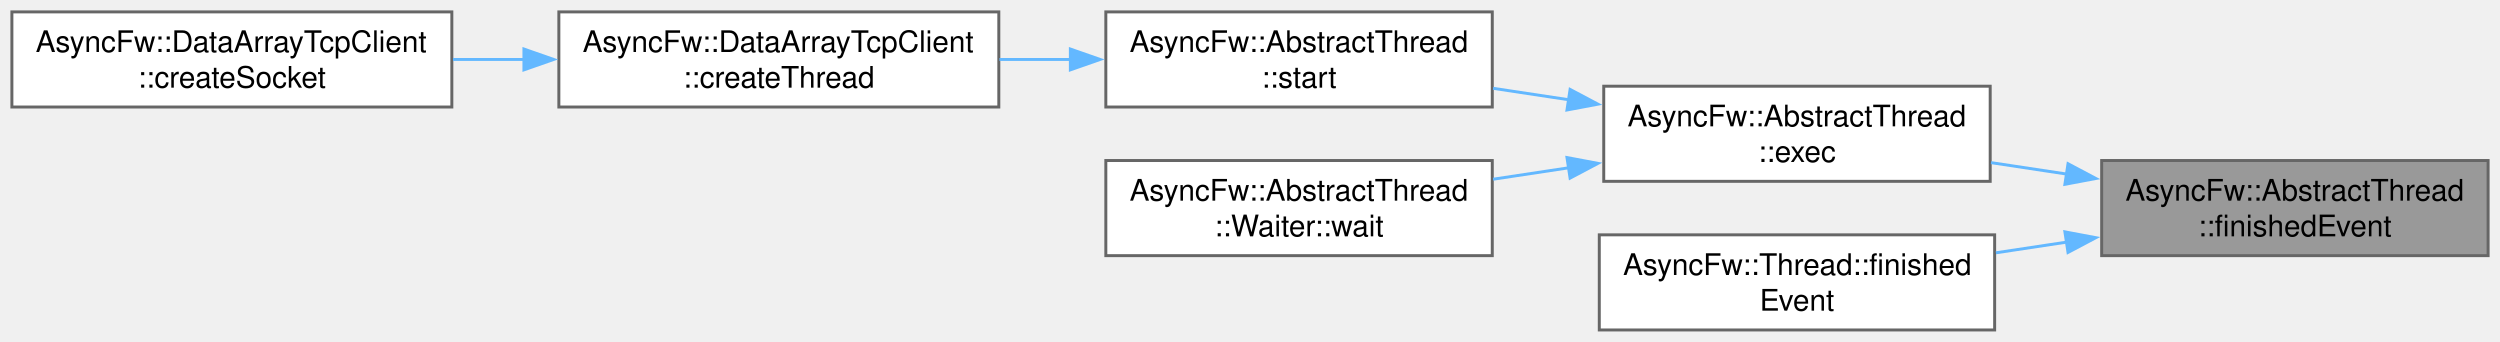
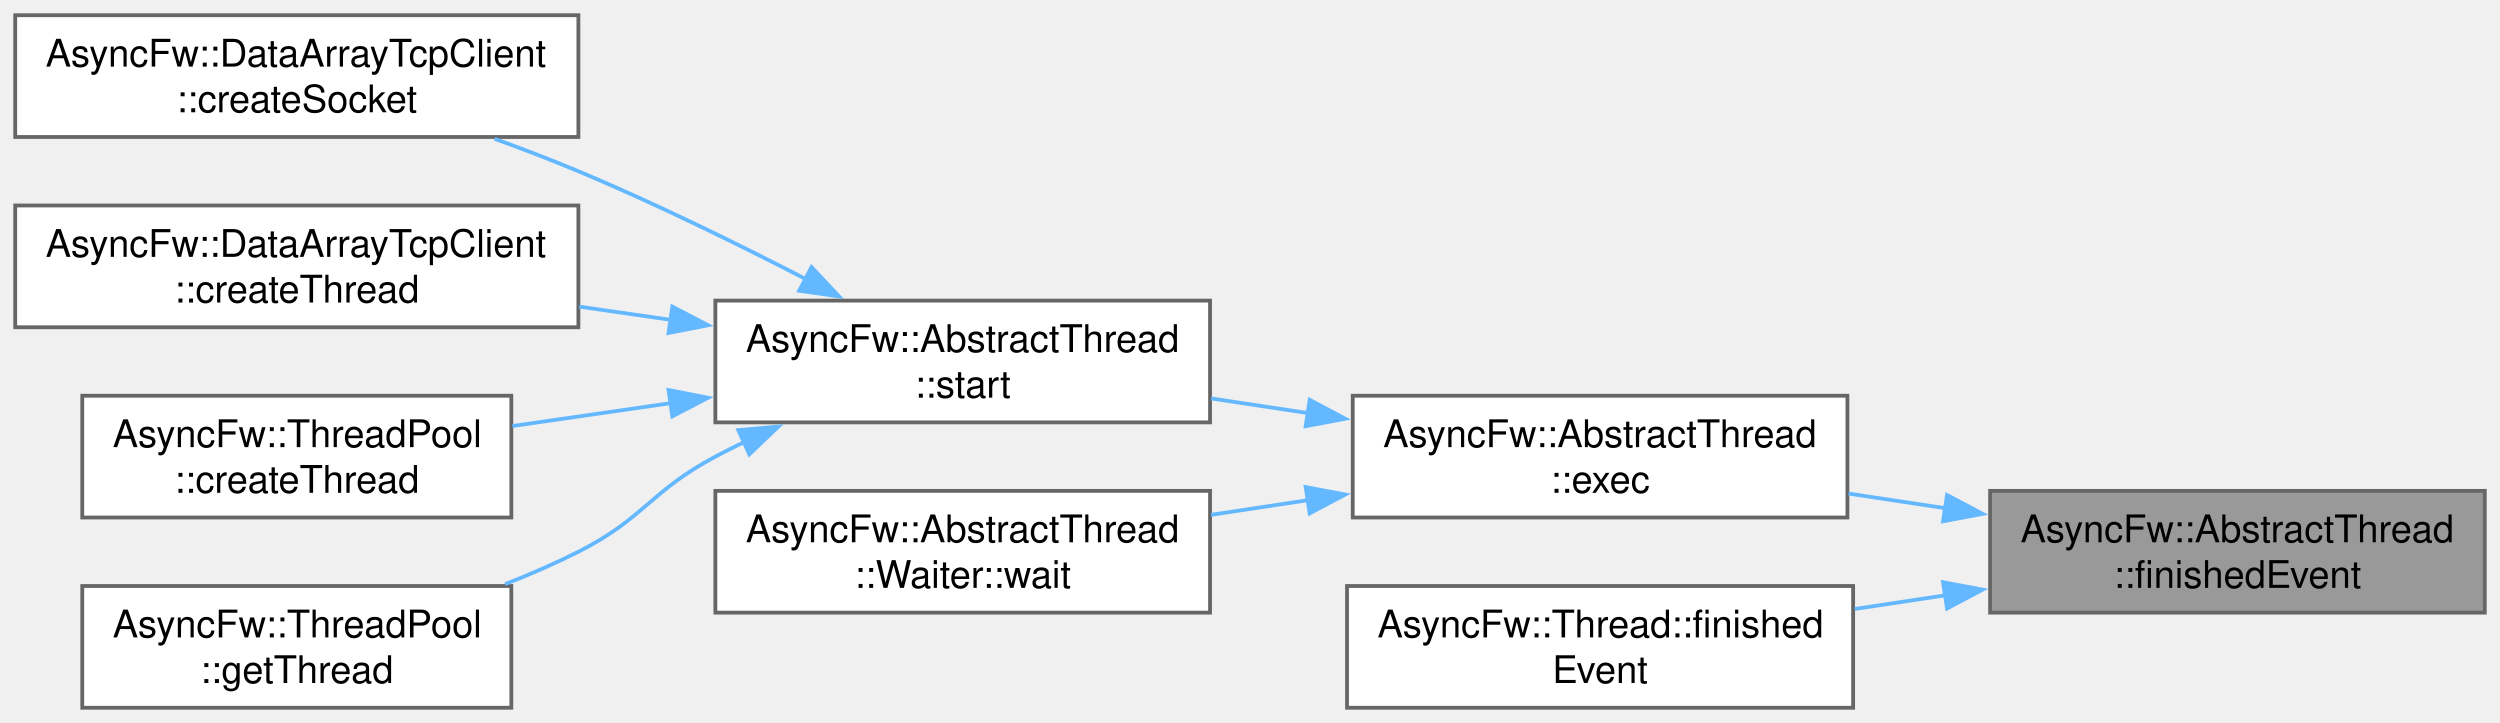
- <svg xmlns="http://www.w3.org/2000/svg" xmlns:xlink="http://www.w3.org/1999/xlink" width="841pt" height="115pt" viewBox="0.00 0.00 841.00 115.00">
-   <g id="graph0" class="graph" transform="scale(1 1) rotate(0) translate(4 111)">
+ <svg xmlns="http://www.w3.org/2000/svg" xmlns:xlink="http://www.w3.org/1999/xlink" width="657pt" height="190pt" viewBox="0.00 0.00 657.00 190.00">
+   <g id="graph0" class="graph" transform="scale(1 1) rotate(0) translate(4 186)">
    <g id="Node000001" class="node">
      <g id="a_Node000001">
        <a xlink:title="This call from the thread when it finishes execution.">
-           <polygon fill="#999999" stroke="#666666" points="833,-57 703,-57 703,-25 833,-25 833,-57" />
-           <text xml:space="preserve" text-anchor="start" x="711" y="-43.5" font-family="Helvetica,sans-Serif" font-size="10.00">AsyncFw::AbstractThread</text>
-           <text xml:space="preserve" text-anchor="middle" x="768" y="-31.5" font-family="Helvetica,sans-Serif" font-size="10.00">::finishedEvent</text>
+           <polygon fill="#999999" stroke="#666666" points="649,-57 519,-57 519,-25 649,-25 649,-57" />
+           <text xml:space="preserve" text-anchor="start" x="527" y="-43.5" font-family="Helvetica,sans-Serif" font-size="10.00">AsyncFw::AbstractThread</text>
+           <text xml:space="preserve" text-anchor="middle" x="584" y="-31.5" font-family="Helvetica,sans-Serif" font-size="10.00">::finishedEvent</text>
        </a>
      </g>
    </g>
    <g id="Node000002" class="node">
      <g id="a_Node000002">
        <a xlink:href="classAsyncFw_1_1AbstractThread.html#a1abe0f5c637dcc6af5aff00c5291bd4f" target="_top" xlink:title="Run manage loop.">
-           <polygon fill="white" stroke="#666666" points="665.5,-82 535.5,-82 535.5,-50 665.5,-50 665.5,-82" />
-           <text xml:space="preserve" text-anchor="start" x="543.5" y="-68.5" font-family="Helvetica,sans-Serif" font-size="10.00">AsyncFw::AbstractThread</text>
-           <text xml:space="preserve" text-anchor="middle" x="600.5" y="-56.5" font-family="Helvetica,sans-Serif" font-size="10.00">::exec</text>
+           <polygon fill="white" stroke="#666666" points="481.5,-82 351.5,-82 351.5,-50 481.5,-50 481.5,-82" />
+           <text xml:space="preserve" text-anchor="start" x="359.5" y="-68.5" font-family="Helvetica,sans-Serif" font-size="10.00">AsyncFw::AbstractThread</text>
+           <text xml:space="preserve" text-anchor="middle" x="416.5" y="-56.5" font-family="Helvetica,sans-Serif" font-size="10.00">::exec</text>
        </a>
      </g>
    </g>
    <g id="edge1_Node000001_Node000002" class="edge">
      <g id="a_edge1_Node000001_Node000002">
        <a xlink:title=" ">
-           <path fill="none" stroke="#63b8ff" d="M691.38,-52.42C682.83,-53.71 674.17,-55.02 665.78,-56.29" />
-           <polygon fill="#63b8ff" stroke="#63b8ff" points="691.68,-55.92 701.04,-50.96 690.63,-49 691.68,-55.92" />
+           <path fill="none" stroke="#63b8ff" d="M507.38,-52.42C498.83,-53.71 490.17,-55.02 481.78,-56.29" />
+           <polygon fill="#63b8ff" stroke="#63b8ff" points="507.68,-55.92 517.04,-50.96 506.63,-49 507.68,-55.92" />
        </a>
      </g>
    </g>
-     <g id="Node000007" class="node">
-       <g id="a_Node000007">
+     <g id="Node000009" class="node">
+       <g id="a_Node000009">
        <a xlink:href="classAsyncFw_1_1Thread.html#ae9fc9cf8baddcc8dfa0e14784918c4a5" target="_top" xlink:title="Runs finished().">
-           <polygon fill="white" stroke="#666666" points="667,-32 534,-32 534,0 667,0 667,-32" />
-           <text xml:space="preserve" text-anchor="start" x="542" y="-18.5" font-family="Helvetica,sans-Serif" font-size="10.00">AsyncFw::Thread::finished</text>
-           <text xml:space="preserve" text-anchor="middle" x="600.5" y="-6.5" font-family="Helvetica,sans-Serif" font-size="10.00">Event</text>
+           <polygon fill="white" stroke="#666666" points="483,-32 350,-32 350,0 483,0 483,-32" />
+           <text xml:space="preserve" text-anchor="start" x="358" y="-18.5" font-family="Helvetica,sans-Serif" font-size="10.00">AsyncFw::Thread::finished</text>
+           <text xml:space="preserve" text-anchor="middle" x="416.5" y="-6.5" font-family="Helvetica,sans-Serif" font-size="10.00">Event</text>
        </a>
      </g>
    </g>
-     <g id="edge6_Node000001_Node000007" class="edge">
-       <g id="a_edge6_Node000001_Node000007">
+     <g id="edge8_Node000001_Node000009" class="edge">
+       <g id="a_edge8_Node000001_Node000009">
        <a xlink:title=" ">
-           <path fill="none" stroke="#63b8ff" d="M691.34,-29.57C683.36,-28.36 675.28,-27.15 667.42,-25.96" />
-           <polygon fill="#63b8ff" stroke="#63b8ff" points="690.63,-33 701.04,-31.04 691.68,-26.08 690.63,-33" />
+           <path fill="none" stroke="#63b8ff" d="M507.34,-29.57C499.36,-28.36 491.28,-27.15 483.42,-25.96" />
+           <polygon fill="#63b8ff" stroke="#63b8ff" points="506.63,-33 517.04,-31.04 507.68,-26.08 506.63,-33" />
        </a>
      </g>
    </g>
    <g id="Node000003" class="node">
      <g id="a_Node000003">
        <a xlink:href="classAsyncFw_1_1AbstractThread.html#afdaccb5da7d4bee5e9ff687f761bd21f" target="_top" xlink:title="Create a managed thread and run exec().">
-           <polygon fill="white" stroke="#666666" points="498,-107 368,-107 368,-75 498,-75 498,-107" />
-           <text xml:space="preserve" text-anchor="start" x="376" y="-93.5" font-family="Helvetica,sans-Serif" font-size="10.00">AsyncFw::AbstractThread</text>
-           <text xml:space="preserve" text-anchor="middle" x="433" y="-81.5" font-family="Helvetica,sans-Serif" font-size="10.00">::start</text>
+           <polygon fill="white" stroke="#666666" points="314,-107 184,-107 184,-75 314,-75 314,-107" />
+           <text xml:space="preserve" text-anchor="start" x="192" y="-93.5" font-family="Helvetica,sans-Serif" font-size="10.00">AsyncFw::AbstractThread</text>
+           <text xml:space="preserve" text-anchor="middle" x="249" y="-81.5" font-family="Helvetica,sans-Serif" font-size="10.00">::start</text>
        </a>
      </g>
    </g>
    <g id="edge2_Node000002_Node000003" class="edge">
      <g id="a_edge2_Node000002_Node000003">
        <a xlink:title=" ">
-           <path fill="none" stroke="#63b8ff" d="M523.88,-77.42C515.33,-78.71 506.67,-80.02 498.28,-81.29" />
-           <polygon fill="#63b8ff" stroke="#63b8ff" points="524.18,-80.92 533.54,-75.96 523.13,-74 524.18,-80.92" />
+           <path fill="none" stroke="#63b8ff" d="M339.88,-77.42C331.33,-78.71 322.67,-80.02 314.28,-81.29" />
+           <polygon fill="#63b8ff" stroke="#63b8ff" points="340.18,-80.92 349.54,-75.96 339.13,-74 340.18,-80.92" />
        </a>
      </g>
    </g>
-     <g id="Node000006" class="node">
-       <g id="a_Node000006">
+     <g id="Node000008" class="node">
+       <g id="a_Node000008">
        <a xlink:href="classAsyncFw_1_1AbstractThread_1_1Waiter.html#ad2a62fc1276d8be1986a7e77f6dfb437" target="_top" xlink:title="Suspends the caller by running a controlled nested exec() loop until completed.">
-           <polygon fill="white" stroke="#666666" points="498,-57 368,-57 368,-25 498,-25 498,-57" />
-           <text xml:space="preserve" text-anchor="start" x="376" y="-43.5" font-family="Helvetica,sans-Serif" font-size="10.00">AsyncFw::AbstractThread</text>
-           <text xml:space="preserve" text-anchor="middle" x="433" y="-31.5" font-family="Helvetica,sans-Serif" font-size="10.00">::Waiter::wait</text>
+           <polygon fill="white" stroke="#666666" points="314,-57 184,-57 184,-25 314,-25 314,-57" />
+           <text xml:space="preserve" text-anchor="start" x="192" y="-43.5" font-family="Helvetica,sans-Serif" font-size="10.00">AsyncFw::AbstractThread</text>
+           <text xml:space="preserve" text-anchor="middle" x="249" y="-31.5" font-family="Helvetica,sans-Serif" font-size="10.00">::Waiter::wait</text>
        </a>
      </g>
    </g>
-     <g id="edge5_Node000002_Node000006" class="edge">
-       <g id="a_edge5_Node000002_Node000006">
+     <g id="edge7_Node000002_Node000008" class="edge">
+       <g id="a_edge7_Node000002_Node000008">
        <a xlink:title=" ">
-           <path fill="none" stroke="#63b8ff" d="M523.88,-54.58C515.33,-53.29 506.67,-51.98 498.28,-50.71" />
-           <polygon fill="#63b8ff" stroke="#63b8ff" points="523.13,-58 533.54,-56.04 524.18,-51.08 523.13,-58" />
+           <path fill="none" stroke="#63b8ff" d="M339.88,-54.58C331.33,-53.29 322.67,-51.98 314.28,-50.71" />
+           <polygon fill="#63b8ff" stroke="#63b8ff" points="339.13,-58 349.54,-56.04 340.18,-51.08 339.13,-58" />
        </a>
      </g>
    </g>
    <g id="Node000004" class="node">
      <g id="a_Node000004">
-         <a xlink:href="classAsyncFw_1_1DataArrayTcpClient.html#af5306849ea109fb9e5bfba5360cfe57a" target="_top" xlink:title="Allocates and spawns a new worker thread within the client pool context.">
-           <polygon fill="white" stroke="#666666" points="332,-107 184,-107 184,-75 332,-75 332,-107" />
-           <text xml:space="preserve" text-anchor="start" x="192" y="-93.5" font-family="Helvetica,sans-Serif" font-size="10.00">AsyncFw::DataArrayTcpClient</text>
-           <text xml:space="preserve" text-anchor="middle" x="258" y="-81.5" font-family="Helvetica,sans-Serif" font-size="10.00">::createThread</text>
+         <a xlink:href="classAsyncFw_1_1DataArrayTcpClient.html#aa005c8c643454bd1ae4ae0c7fe4c1068" target="_top" xlink:title="Allocates a new socket instance and associates it with a specific worker thread.">
+           <polygon fill="white" stroke="#666666" points="148,-182 0,-182 0,-150 148,-150 148,-182" />
+           <text xml:space="preserve" text-anchor="start" x="8" y="-168.5" font-family="Helvetica,sans-Serif" font-size="10.00">AsyncFw::DataArrayTcpClient</text>
+           <text xml:space="preserve" text-anchor="middle" x="74" y="-156.5" font-family="Helvetica,sans-Serif" font-size="10.00">::createSocket</text>
        </a>
      </g>
    </g>
    <g id="edge3_Node000003_Node000004" class="edge">
      <g id="a_edge3_Node000003_Node000004">
        <a xlink:title=" ">
-           <path fill="none" stroke="#63b8ff" d="M356.08,-91C348.16,-91 340.11,-91 332.21,-91" />
-           <polygon fill="#63b8ff" stroke="#63b8ff" points="356.07,-94.5 366.07,-91 356.07,-87.5 356.07,-94.5" />
+           <path fill="none" stroke="#63b8ff" d="M207.71,-112.68C189.7,-121.97 168.05,-132.6 148,-141 140.96,-143.95 133.43,-146.83 125.99,-149.52" />
+           <polygon fill="#63b8ff" stroke="#63b8ff" points="209.27,-115.82 216.52,-108.09 206.03,-109.61 209.27,-115.82" />
        </a>
      </g>
    </g>
    <g id="Node000005" class="node">
      <g id="a_Node000005">
-         <a xlink:href="classAsyncFw_1_1DataArrayTcpClient.html#aa005c8c643454bd1ae4ae0c7fe4c1068" target="_top" xlink:title="Allocates a new socket instance and associates it with a specific worker thread.">
-           <polygon fill="white" stroke="#666666" points="148,-107 0,-107 0,-75 148,-75 148,-107" />
-           <text xml:space="preserve" text-anchor="start" x="8" y="-93.5" font-family="Helvetica,sans-Serif" font-size="10.00">AsyncFw::DataArrayTcpClient</text>
-           <text xml:space="preserve" text-anchor="middle" x="74" y="-81.5" font-family="Helvetica,sans-Serif" font-size="10.00">::createSocket</text>
+         <a xlink:href="classAsyncFw_1_1DataArrayTcpClient.html#af5306849ea109fb9e5bfba5360cfe57a" target="_top" xlink:title="Allocates and spawns a new worker thread within the client pool context.">
+           <polygon fill="white" stroke="#666666" points="148,-132 0,-132 0,-100 148,-100 148,-132" />
+           <text xml:space="preserve" text-anchor="start" x="8" y="-118.5" font-family="Helvetica,sans-Serif" font-size="10.00">AsyncFw::DataArrayTcpClient</text>
+           <text xml:space="preserve" text-anchor="middle" x="74" y="-106.5" font-family="Helvetica,sans-Serif" font-size="10.00">::createThread</text>
        </a>
      </g>
    </g>
-     <g id="edge4_Node000004_Node000005" class="edge">
-       <g id="a_edge4_Node000004_Node000005">
+     <g id="edge4_Node000003_Node000005" class="edge">
+       <g id="a_edge4_Node000003_Node000005">
        <a xlink:title=" ">
-           <path fill="none" stroke="#63b8ff" d="M172.46,-91C164.42,-91 156.31,-91 148.39,-91" />
-           <polygon fill="#63b8ff" stroke="#63b8ff" points="172.25,-94.5 182.25,-91 172.25,-87.5 172.25,-94.5" />
+           <path fill="none" stroke="#63b8ff" d="M172.36,-101.93C164.34,-103.09 156.2,-104.27 148.21,-105.42" />
+           <polygon fill="#63b8ff" stroke="#63b8ff" points="172.69,-105.42 182.08,-100.53 171.69,-98.49 172.69,-105.42" />
+         </a>
+       </g>
+     </g>
+     <g id="Node000006" class="node">
+       <g id="a_Node000006">
+         <a xlink:href="classAsyncFw_1_1ThreadPool.html#a0acb73f190e29a68ff2bfc1eb6c66a52" target="_top" xlink:title="Spawns a new managed worker thread.">
+           <polygon fill="white" stroke="#666666" points="130.38,-82 17.62,-82 17.62,-50 130.38,-50 130.38,-82" />
+           <text xml:space="preserve" text-anchor="start" x="25.62" y="-68.5" font-family="Helvetica,sans-Serif" font-size="10.00">AsyncFw::ThreadPool</text>
+           <text xml:space="preserve" text-anchor="middle" x="74" y="-56.5" font-family="Helvetica,sans-Serif" font-size="10.00">::createThread</text>
+         </a>
+       </g>
+     </g>
+     <g id="edge5_Node000003_Node000006" class="edge">
+       <g id="a_edge5_Node000003_Node000006">
+         <a xlink:title=" ">
+           <path fill="none" stroke="#63b8ff" d="M172.44,-80.08C158.4,-78.05 143.97,-75.97 130.66,-74.04" />
+           <polygon fill="#63b8ff" stroke="#63b8ff" points="171.69,-83.51 182.08,-81.47 172.69,-76.58 171.69,-83.51" />
+         </a>
+       </g>
+     </g>
+     <g id="Node000007" class="node">
+       <g id="a_Node000007">
+         <a xlink:href="classAsyncFw_1_1ThreadPool.html#a4e73e16c0af130d6311c29952b11f720" target="_top" xlink:title="Selects and returns the least loaded thread from the pool for task distribution.">
+           <polygon fill="white" stroke="#666666" points="130.38,-32 17.62,-32 17.62,0 130.38,0 130.38,-32" />
+           <text xml:space="preserve" text-anchor="start" x="25.62" y="-18.5" font-family="Helvetica,sans-Serif" font-size="10.00">AsyncFw::ThreadPool</text>
+           <text xml:space="preserve" text-anchor="middle" x="74" y="-6.5" font-family="Helvetica,sans-Serif" font-size="10.00">::getThread</text>
+         </a>
+       </g>
+     </g>
+     <g id="edge6_Node000003_Node000007" class="edge">
+       <g id="a_edge6_Node000003_Node000007">
+         <a xlink:title=" ">
+           <path fill="none" stroke="#63b8ff" d="M191.68,-69.88C189.06,-68.62 186.49,-67.33 184,-66 166.81,-56.84 165.38,-49.8 148,-41 141.9,-37.92 135.34,-35.07 128.74,-32.48" />
+           <polygon fill="#63b8ff" stroke="#63b8ff" points="190.03,-72.97 200.58,-73.9 192.91,-66.59 190.03,-72.97" />
        </a>
      </g>
    </g>
  </g>
</svg>
